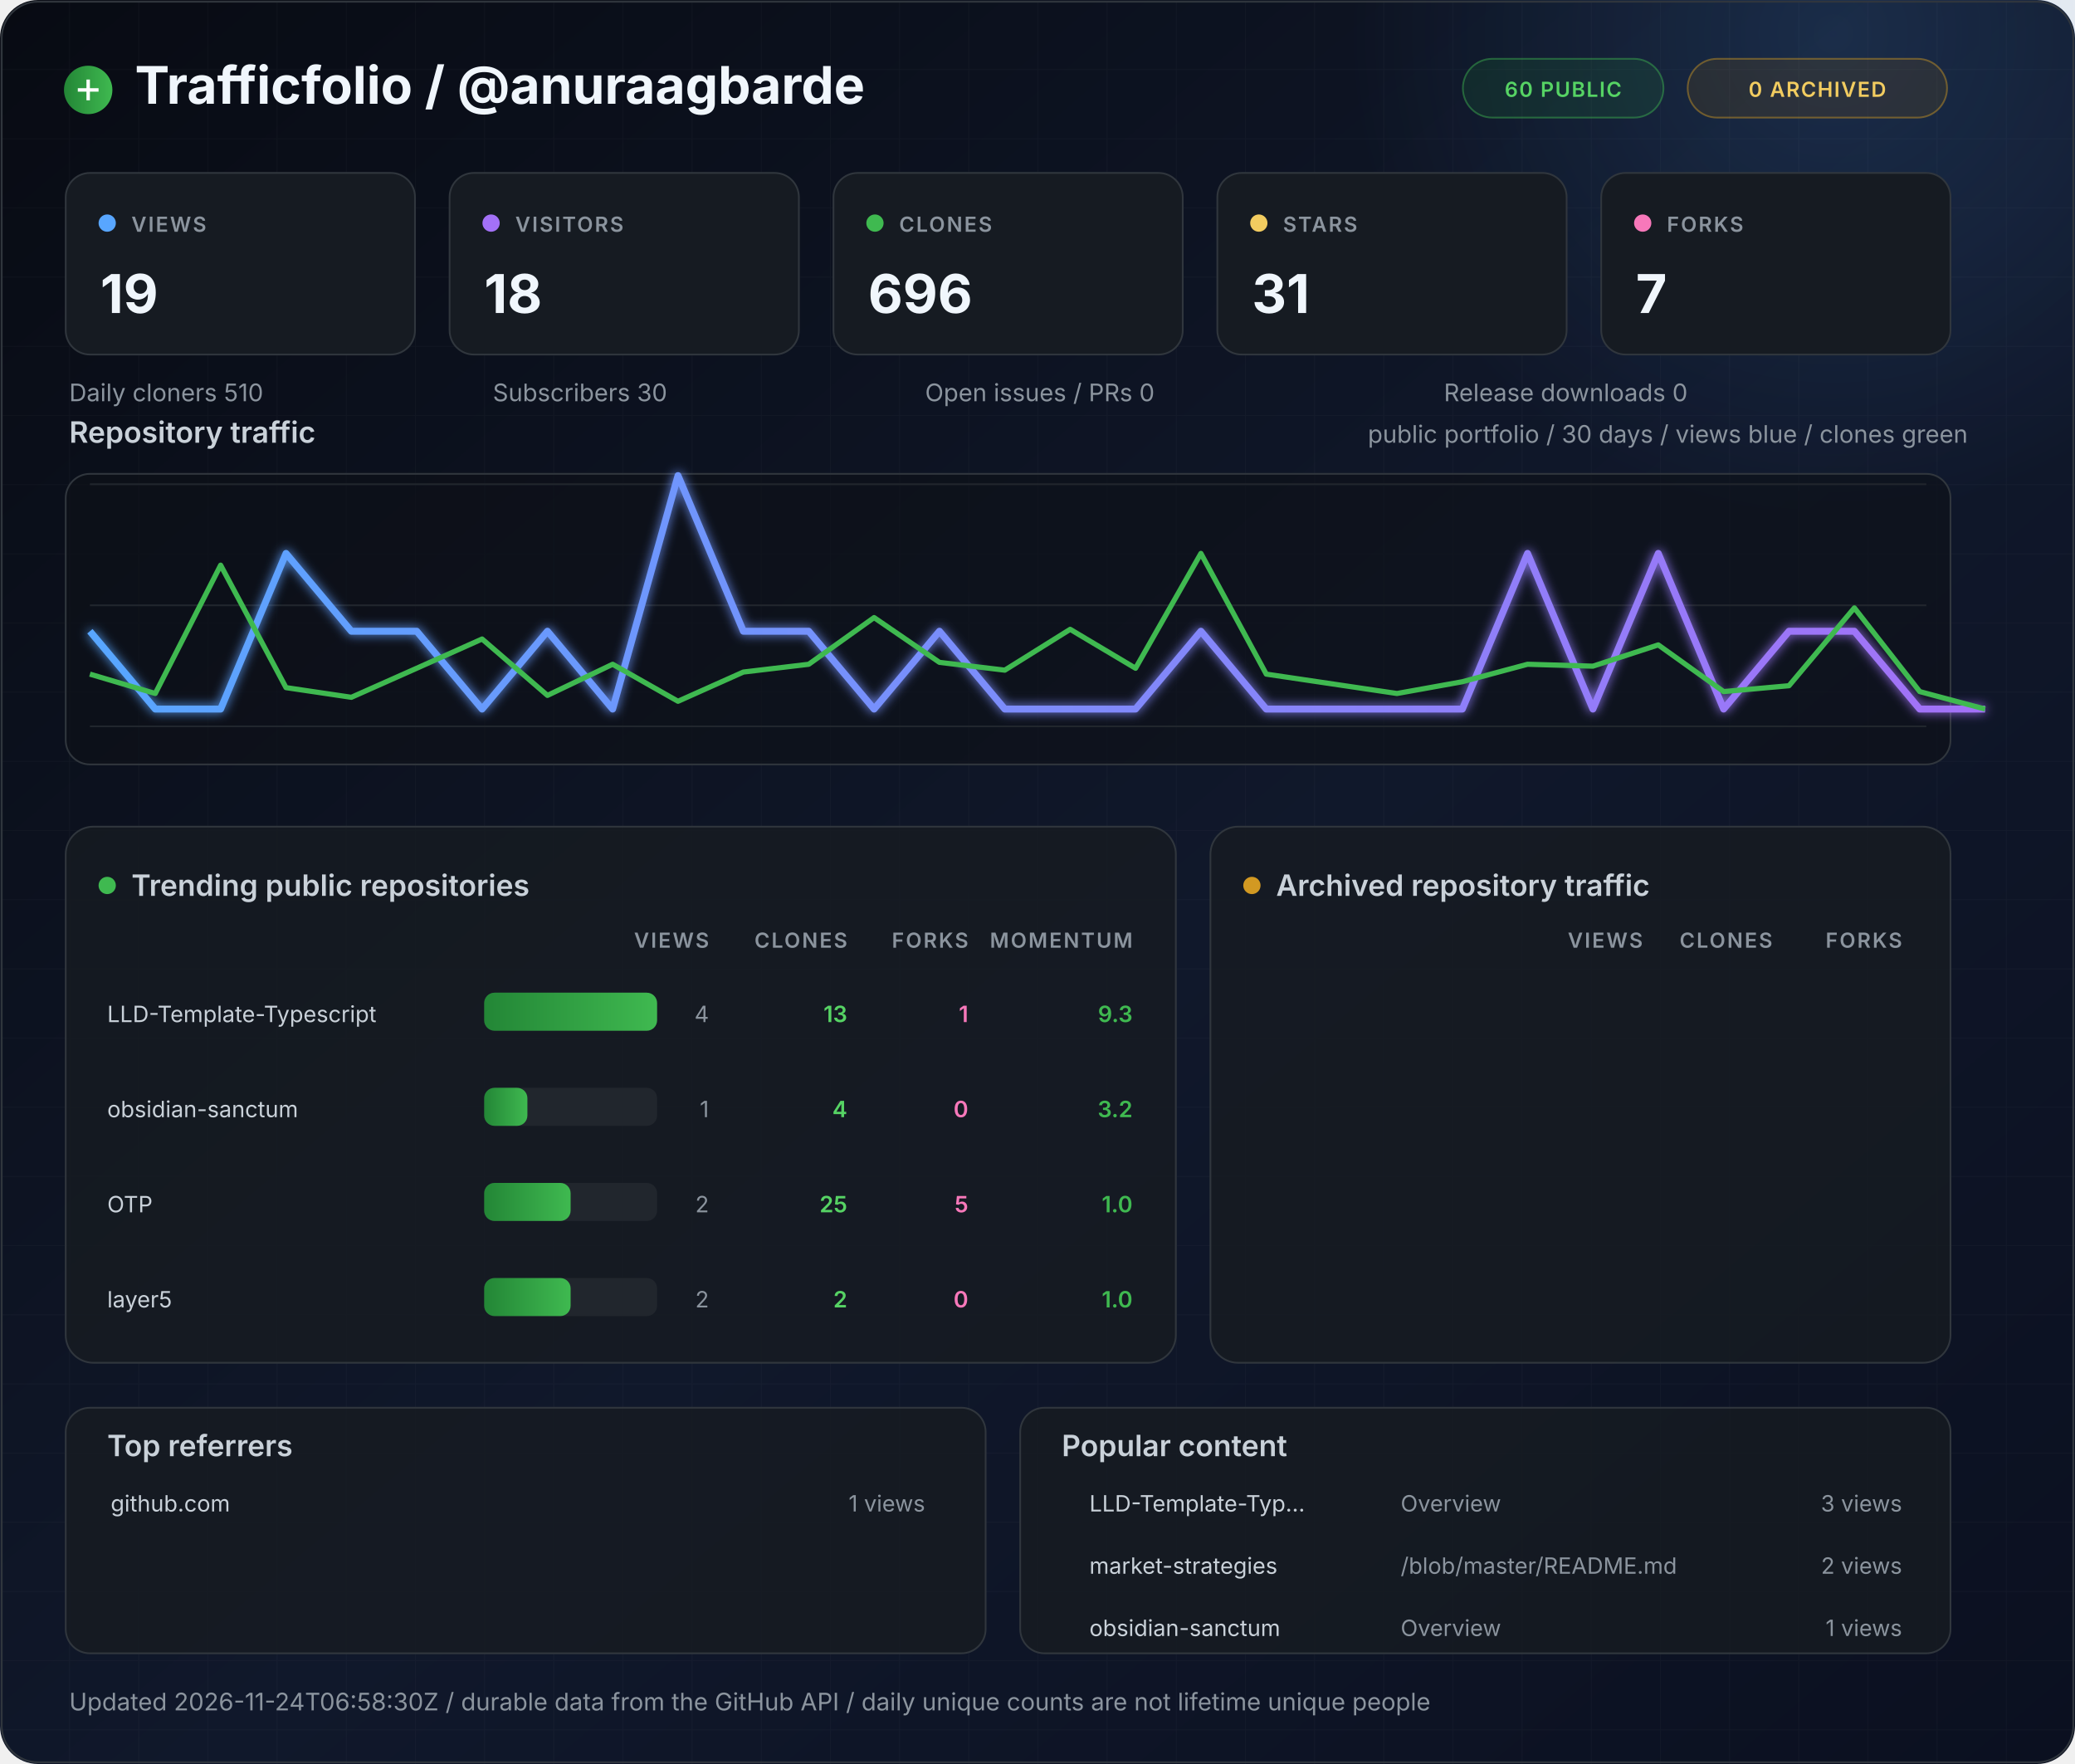
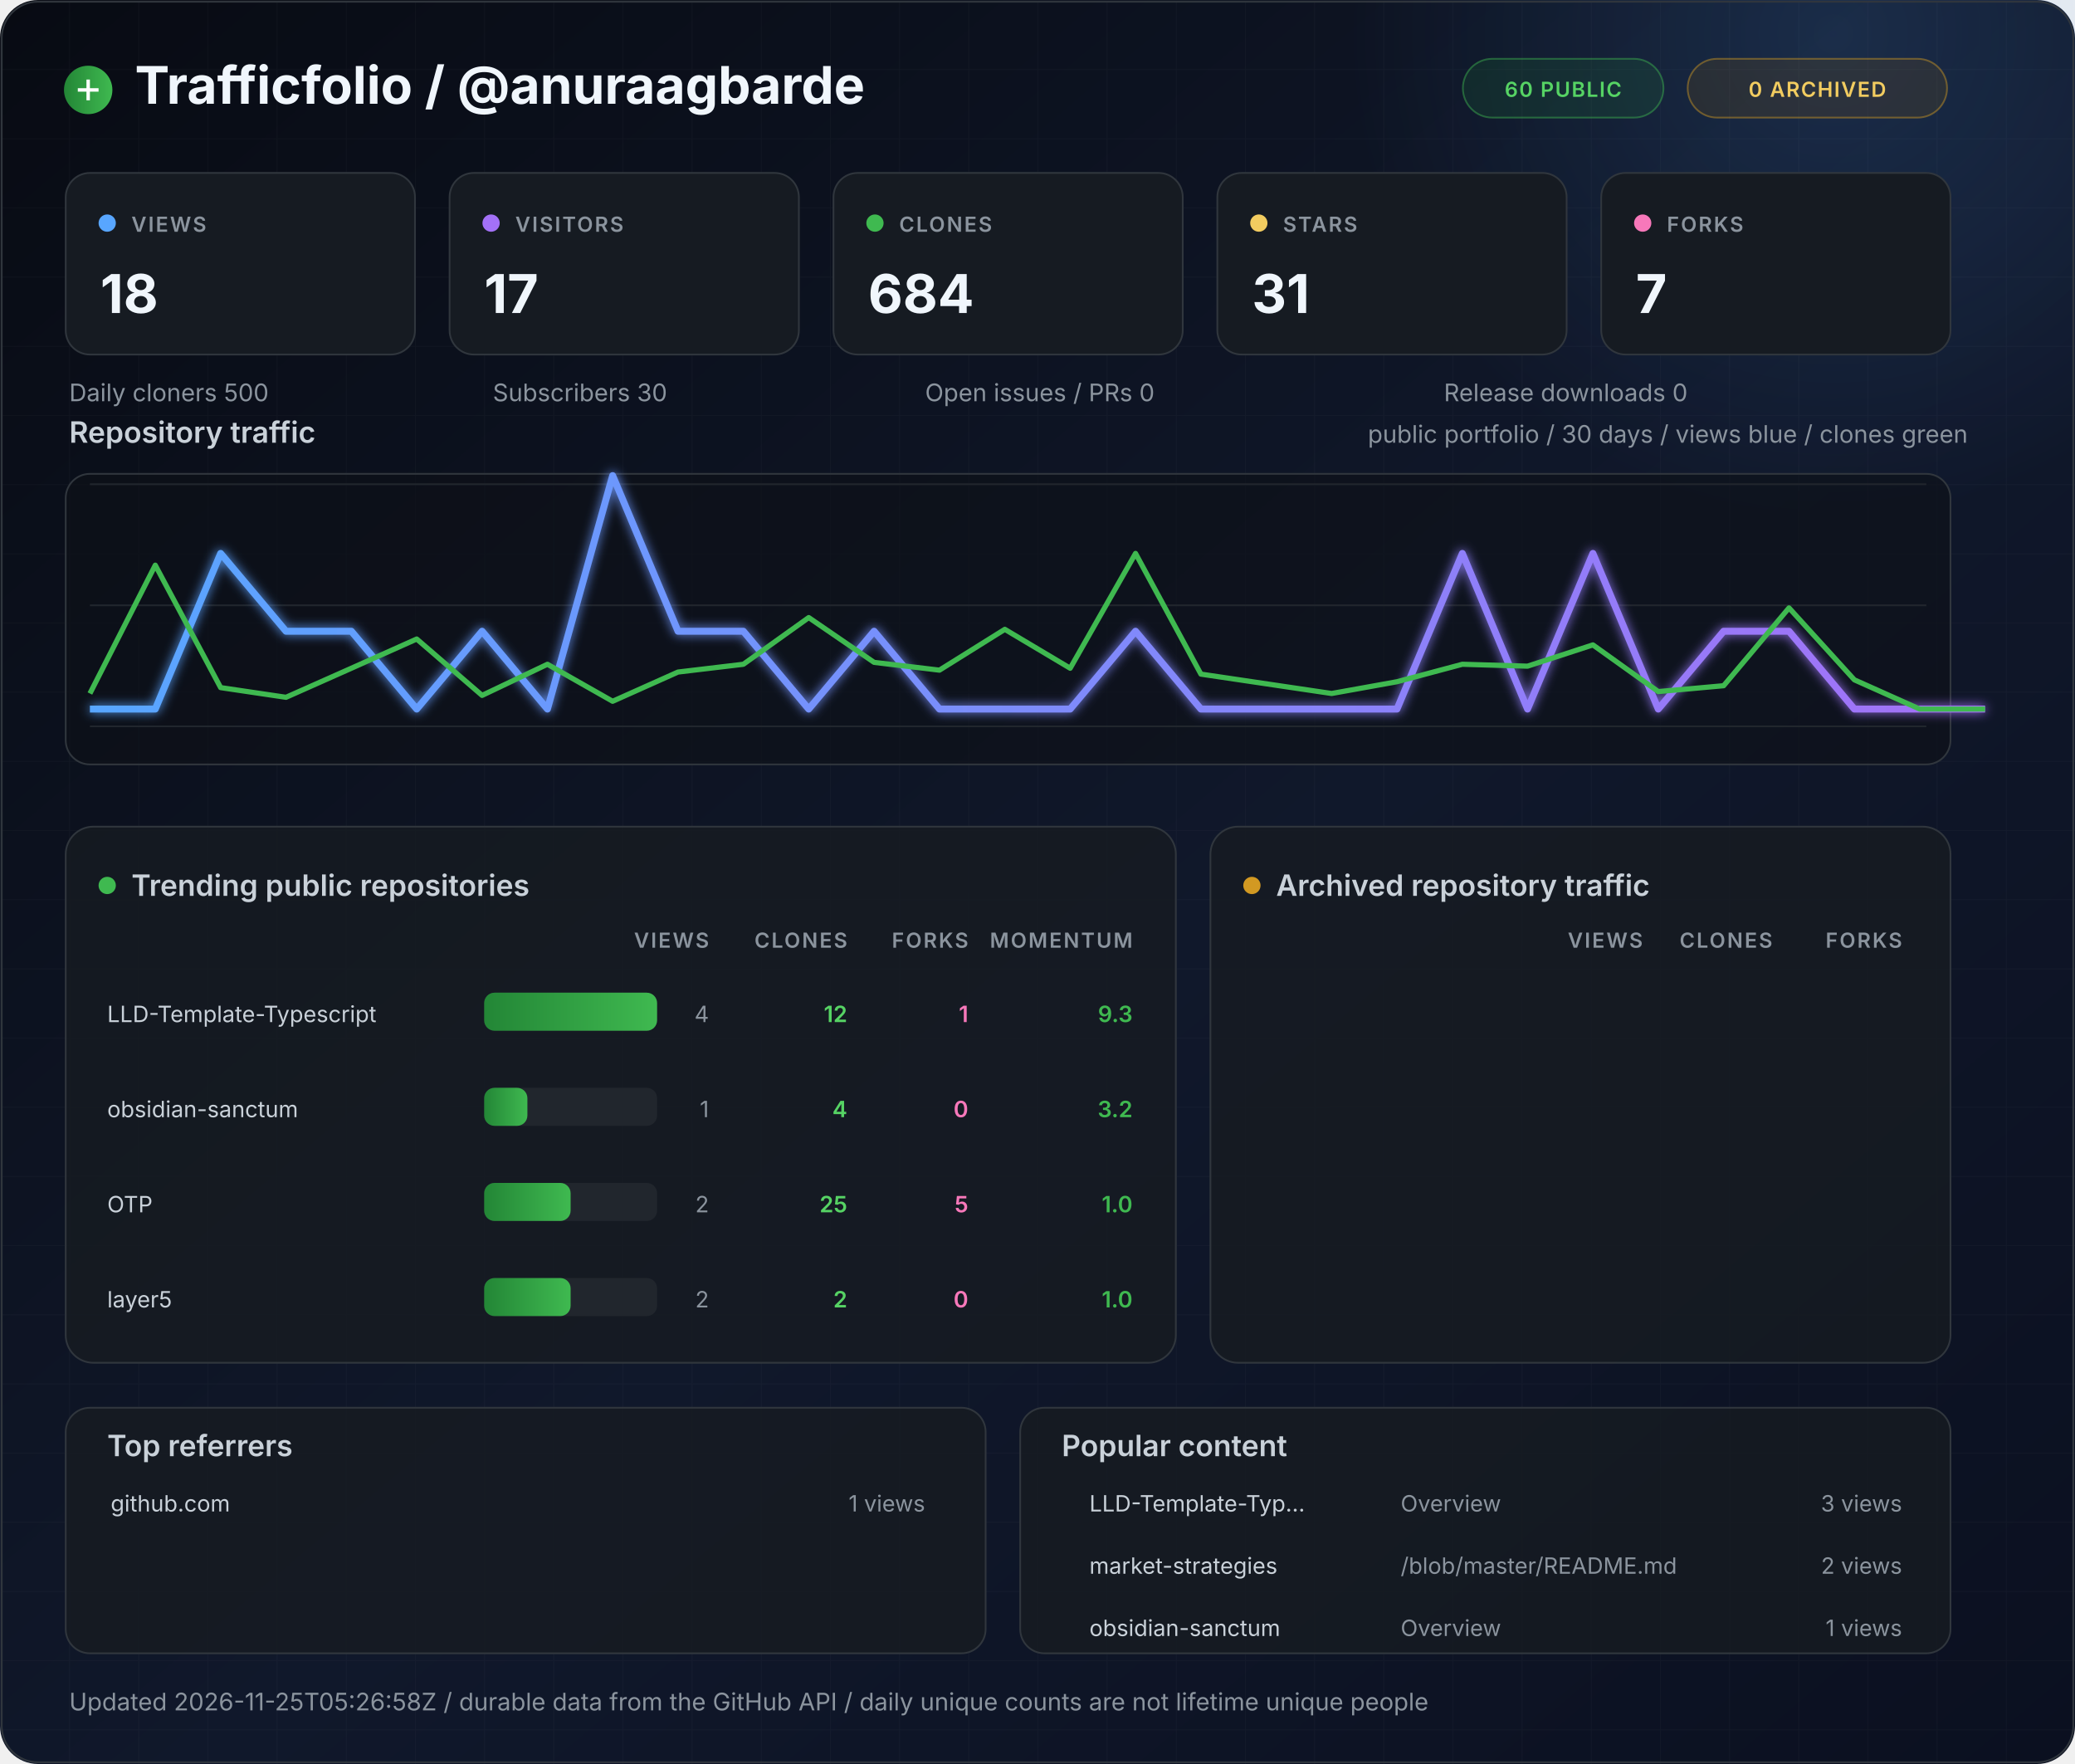
<svg xmlns="http://www.w3.org/2000/svg" width="1200" height="1020" viewBox="0 0 1200 1020" role="img" aria-label="Trafficfolio GitHub analytics dashboard for anuraagbarde">
  <defs>
    <linearGradient id="bg" x1="0" y1="0" x2="1" y2="1">
      <stop stop-color="#080b13" />
      <stop offset=".55" stop-color="#10182b" />
      <stop offset="1" stop-color="#0b1020" />
    </linearGradient>
    <linearGradient id="line" x1="0" y1="0" x2="1" y2="0">
      <stop stop-color="#58a6ff" />
      <stop offset="1" stop-color="#a371f7" />
    </linearGradient>
    <linearGradient id="bar" x1="0" y1="0" x2="1" y2="0">
      <stop stop-color="#238636" />
      <stop offset="1" stop-color="#3fb950" />
    </linearGradient>
    <linearGradient id="archiveBar" x1="0" y1="0" x2="1" y2="0">
      <stop stop-color="#9e6a03" />
      <stop offset="1" stop-color="#f2cc60" />
    </linearGradient>
    <radialGradient id="ambient">
      <stop stop-color="#58a6ff" stop-opacity=".16" />
      <stop offset="1" stop-color="#58a6ff" stop-opacity="0" />
    </radialGradient>
    <pattern id="grid" width="40" height="40" patternUnits="userSpaceOnUse">
      <path d="M40 0H0V40" fill="none" stroke="#ffffff" stroke-opacity=".025" />
    </pattern>
    <filter id="glow">
      <feGaussianBlur stdDeviation="3" result="b" />
      <feMerge>
        <feMergeNode in="b" />
        <feMergeNode in="SourceGraphic" />
      </feMerge>
    </filter>
    <style>
    .title{font:750 30px -apple-system,BlinkMacSystemFont,"Segoe UI",sans-serif;fill:#f0f6fc}
    .subtitle{font:14px -apple-system,BlinkMacSystemFont,"Segoe UI",sans-serif;fill:#8b949e}
    .label{font:600 12px -apple-system,BlinkMacSystemFont,"Segoe UI",sans-serif;fill:#8b949e;letter-spacing:1px}
    .metric{font:700 31px -apple-system,BlinkMacSystemFont,"Segoe UI",sans-serif;fill:#f0f6fc}
    .section{font:600 17px -apple-system,BlinkMacSystemFont,"Segoe UI",sans-serif;fill:#c9d1d9}
    .repo,.value,.trend,.archive,.clone,.fork{font:13px -apple-system,BlinkMacSystemFont,"Segoe UI",sans-serif;fill:#c9d1d9}
    .value{fill:#8b949e} .trend{fill:#3fb950;font-weight:600} .archive{fill:#d29922}
    .clone{fill:#56d364;font-weight:600} .fork{fill:#f778ba;font-weight:600}
    .pill{font:600 12px -apple-system,BlinkMacSystemFont,"Segoe UI",sans-serif;letter-spacing:.7px}
  </style>
  </defs>
  <rect width="1200" height="1020" rx="22" fill="url(#bg)" />
  <rect width="1200" height="1020" rx="22" fill="url(#grid)" />
  <circle cx="1060" cy="20" r="280" fill="url(#ambient)" />
  <rect x="1" y="1" width="1198" height="1018" rx="21" fill="none" stroke="#30363d" />
  <circle cx="51" cy="52" r="14" fill="url(#bar)" />
  <path d="M45 52h12M51 46v12" stroke="#fff" stroke-width="2" />
  <text x="78" y="60" class="title">Trafficfolio / @anuraagbarde</text>
  <rect x="846" y="34" width="116" height="34" rx="17" fill="#238636" fill-opacity=".16" stroke="#3fb950" stroke-opacity=".45" />
  <text x="904" y="56" text-anchor="middle" class="pill" fill="#56d364">60 PUBLIC</text>
  <rect x="976" y="34" width="150" height="34" rx="17" fill="#9e6a03" fill-opacity=".14" stroke="#d29922" stroke-opacity=".45" />
  <text x="1051" y="56" text-anchor="middle" class="pill" fill="#f2cc60">0 ARCHIVED</text>
  <rect x="38" y="100" width="202" height="105" rx="14" fill="#161b22" stroke="#30363d" />
  <circle cx="62" cy="129" r="5" fill="#58a6ff" />
  <text x="76" y="134" class="label">VIEWS</text>
-   <text x="58" y="181" class="metric">19</text>
+   <text x="58" y="181" class="metric">18</text>
  <rect x="260" y="100" width="202" height="105" rx="14" fill="#161b22" stroke="#30363d" />
  <circle cx="284" cy="129" r="5" fill="#a371f7" />
  <text x="298" y="134" class="label">VISITORS</text>
-   <text x="280" y="181" class="metric">18</text>
+   <text x="280" y="181" class="metric">17</text>
  <rect x="482" y="100" width="202" height="105" rx="14" fill="#161b22" stroke="#30363d" />
  <circle cx="506" cy="129" r="5" fill="#3fb950" />
  <text x="520" y="134" class="label">CLONES</text>
-   <text x="502" y="181" class="metric">696</text>
+   <text x="502" y="181" class="metric">684</text>
  <rect x="704" y="100" width="202" height="105" rx="14" fill="#161b22" stroke="#30363d" />
  <circle cx="728" cy="129" r="5" fill="#f2cc60" />
  <text x="742" y="134" class="label">STARS</text>
  <text x="724" y="181" class="metric">31</text>
  <rect x="926" y="100" width="202" height="105" rx="14" fill="#161b22" stroke="#30363d" />
  <circle cx="950" cy="129" r="5" fill="#f778ba" />
  <text x="964" y="134" class="label">FORKS</text>
  <text x="946" y="181" class="metric">7</text>
-   <text x="40" y="232" class="subtitle">Daily cloners 510</text>
+   <text x="40" y="232" class="subtitle">Daily cloners 500</text>
  <text x="285" y="232" class="subtitle">Subscribers 30</text>
  <text x="535" y="232" class="subtitle">Open issues / PRs 0</text>
  <text x="835" y="232" class="subtitle">Release downloads 0</text>
  <text x="40" y="256" class="section">Repository traffic</text>
  <text x="1138" y="256" text-anchor="end" class="subtitle">public portfolio / 30 days / views blue / clones green</text>
  <rect x="38" y="274" width="1090" height="168" rx="14" fill="#0d1117" fill-opacity=".62" stroke="#30363d" />
  <line x1="52" y1="420" x2="1114" y2="420" stroke="#21262d" />
  <line x1="52" y1="350" x2="1114" y2="350" stroke="#21262d" />
  <line x1="52" y1="280" x2="1114" y2="280" stroke="#21262d" />
-   <polyline points="52.0,365.0 89.8,410.0 127.6,410.0 165.4,320.0 203.2,365.0 241.0,365.0 278.8,410.0 316.6,365.0 354.3,410.0 392.1,275.0 429.9,365.0 467.7,365.0 505.5,410.0 543.3,365.0 581.1,410.0 618.9,410.0 656.7,410.0 694.5,365.0 732.3,410.0 770.1,410.0 807.9,410.0 845.7,410.0 883.4,320.0 921.2,410.0 959.0,320.0 996.8,410.0 1034.6,365.0 1072.4,365.0 1110.2,410.0 1148.0,410.0" fill="none" stroke="url(#line)" stroke-width="4" stroke-linejoin="round" filter="url(#glow)" />
-   <polyline points="52.0,389.8 89.8,401.0 127.6,326.8 165.4,397.6 203.2,403.2 241.0,386.4 278.8,369.5 316.6,402.1 354.3,384.1 392.1,405.5 429.9,388.6 467.7,384.1 505.5,357.1 543.3,383.0 581.1,387.5 618.9,363.9 656.7,386.4 694.5,320.0 732.3,389.8 770.1,395.4 807.9,401.0 845.7,394.2 883.4,384.1 921.2,385.2 959.0,372.9 996.8,399.9 1034.6,396.5 1072.4,351.5 1110.2,399.9 1148.0,410.0" fill="none" stroke="#3fb950" stroke-width="3" stroke-linejoin="round" />
+   <polyline points="52.0,410.0 89.8,410.0 127.6,320.0 165.4,365.0 203.2,365.0 241.0,410.0 278.8,365.0 316.6,410.0 354.3,275.0 392.1,365.0 429.9,365.0 467.7,410.0 505.5,365.0 543.3,410.0 581.1,410.0 618.9,410.0 656.7,365.0 694.5,410.0 732.3,410.0 770.1,410.0 807.9,410.0 845.7,320.0 883.4,410.0 921.2,320.0 959.0,410.0 996.8,365.0 1034.6,365.0 1072.4,410.0 1110.2,410.0 1148.0,410.0" fill="none" stroke="url(#line)" stroke-width="4" stroke-linejoin="round" filter="url(#glow)" />
+   <polyline points="52.0,401.0 89.8,326.8 127.6,397.6 165.4,403.2 203.2,386.4 241.0,369.5 278.8,402.1 316.6,384.1 354.3,405.5 392.1,388.6 429.9,384.1 467.7,357.1 505.5,383.0 543.3,387.5 581.1,363.9 618.9,386.4 656.7,320.0 694.5,389.8 732.3,395.4 770.1,401.0 807.9,394.2 845.7,384.1 883.4,385.2 921.2,372.9 959.0,399.9 996.8,396.5 1034.6,351.5 1072.4,393.1 1110.2,410.0 1148.0,410.0" fill="none" stroke="#3fb950" stroke-width="3" stroke-linejoin="round" />
  <rect x="38" y="478" width="642" height="310" rx="16" fill="#161b22" fill-opacity=".82" stroke="#30363d" />
  <circle cx="62" cy="512" r="5" fill="#3fb950" />
  <text x="76" y="518" class="section">Trending public repositories</text>
  <text x="410" y="548" text-anchor="end" class="label">VIEWS</text>
  <text x="490" y="548" text-anchor="end" class="label">CLONES</text>
  <text x="560" y="548" text-anchor="end" class="label">FORKS</text>
  <text x="655" y="548" text-anchor="end" class="label">MOMENTUM</text>
  <text x="62" y="591" class="repo">LLD-Template-Typescript</text>
  <rect x="280" y="574" width="100" height="22" rx="6" fill="#21262d" />
  <rect x="280" y="574" width="100" height="22" rx="6" fill="url(#bar)" />
  <text x="410" y="591" text-anchor="end" class="value">4</text>
-   <text x="490" y="591" text-anchor="end" class="clone">13</text>
+   <text x="490" y="591" text-anchor="end" class="clone">12</text>
  <text x="560" y="591" text-anchor="end" class="fork">1</text>
  <text x="655" y="591" text-anchor="end" class="trend">9.3</text>
  <text x="62" y="646" class="repo">obsidian-sanctum</text>
  <rect x="280" y="629" width="100" height="22" rx="6" fill="#21262d" />
  <rect x="280" y="629" width="25" height="22" rx="6" fill="url(#bar)" />
  <text x="410" y="646" text-anchor="end" class="value">1</text>
  <text x="490" y="646" text-anchor="end" class="clone">4</text>
  <text x="560" y="646" text-anchor="end" class="fork">0</text>
  <text x="655" y="646" text-anchor="end" class="trend">3.2</text>
  <text x="62" y="701" class="repo">OTP</text>
  <rect x="280" y="684" width="100" height="22" rx="6" fill="#21262d" />
  <rect x="280" y="684" width="50" height="22" rx="6" fill="url(#bar)" />
  <text x="410" y="701" text-anchor="end" class="value">2</text>
  <text x="490" y="701" text-anchor="end" class="clone">25</text>
  <text x="560" y="701" text-anchor="end" class="fork">5</text>
  <text x="655" y="701" text-anchor="end" class="trend">1.0</text>
  <text x="62" y="756" class="repo">layer5</text>
  <rect x="280" y="739" width="100" height="22" rx="6" fill="#21262d" />
  <rect x="280" y="739" width="50" height="22" rx="6" fill="url(#bar)" />
  <text x="410" y="756" text-anchor="end" class="value">2</text>
  <text x="490" y="756" text-anchor="end" class="clone">2</text>
  <text x="560" y="756" text-anchor="end" class="fork">0</text>
  <text x="655" y="756" text-anchor="end" class="trend">1.0</text>
  <rect x="700" y="478" width="428" height="310" rx="16" fill="#161b22" fill-opacity=".82" stroke="#30363d" />
  <circle cx="724" cy="512" r="5" fill="#d29922" />
  <text x="738" y="518" class="section">Archived repository traffic</text>
  <text x="950" y="548" text-anchor="end" class="label">VIEWS</text>
  <text x="1025" y="548" text-anchor="end" class="label">CLONES</text>
  <text x="1100" y="548" text-anchor="end" class="label">FORKS</text>
  <rect x="38" y="814" width="532" height="142" rx="14" fill="#161b22" fill-opacity=".82" stroke="#30363d" />
  <text x="62" y="842" class="section">Top referrers</text>
  <text x="64" y="874" class="repo">github.com</text>
  <text x="535" y="874" text-anchor="end" class="value">1 views</text>
  <rect x="590" y="814" width="538" height="142" rx="14" fill="#161b22" fill-opacity=".82" stroke="#30363d" />
  <text x="614" y="842" class="section">Popular content</text>
  <text x="630" y="874" class="repo">LLD-Template-Typ...</text>
  <text x="810" y="874" class="value">Overview</text>
  <text x="1100" y="874" text-anchor="end" class="value">3 views</text>
  <text x="630" y="910" class="repo">market-strategies</text>
  <text x="810" y="910" class="value">/blob/master/README.md</text>
  <text x="1100" y="910" text-anchor="end" class="value">2 views</text>
  <text x="630" y="946" class="repo">obsidian-sanctum</text>
  <text x="810" y="946" class="value">Overview</text>
  <text x="1100" y="946" text-anchor="end" class="value">1 views</text>
-   <text x="40" y="989" class="subtitle">Updated 2026-11-24T06:58:30Z / durable data from the GitHub API / daily unique counts are not lifetime unique people</text>
+   <text x="40" y="989" class="subtitle">Updated 2026-11-25T05:26:58Z / durable data from the GitHub API / daily unique counts are not lifetime unique people</text>
</svg>
